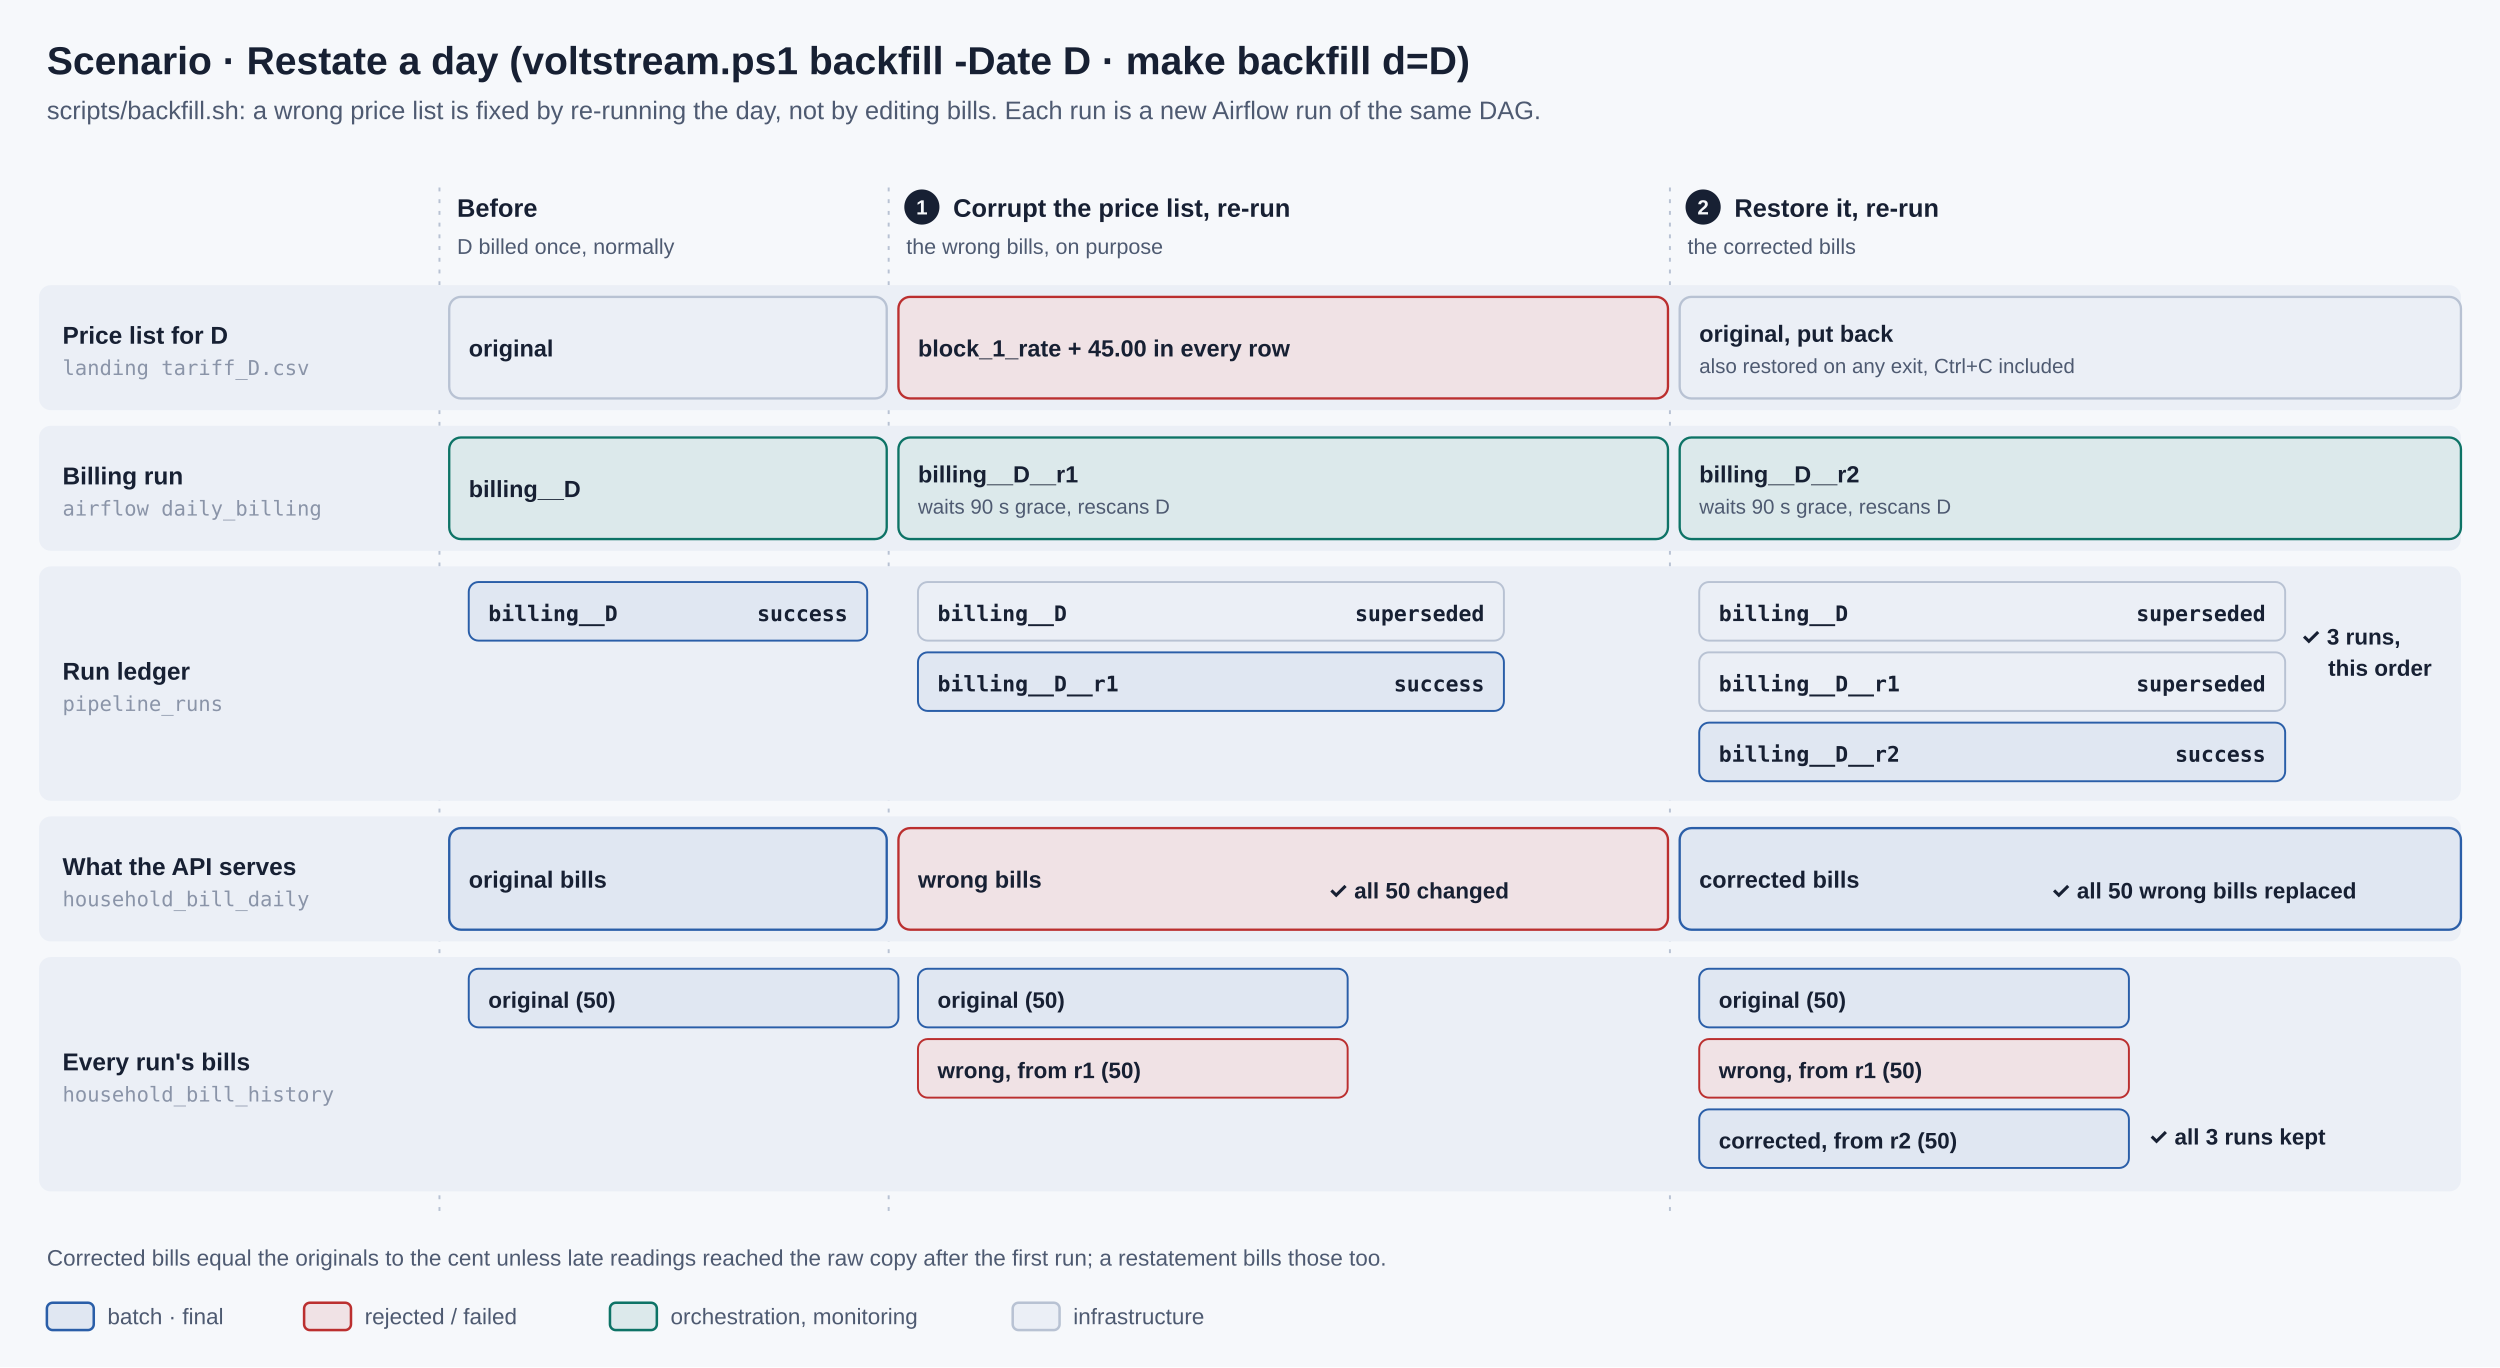
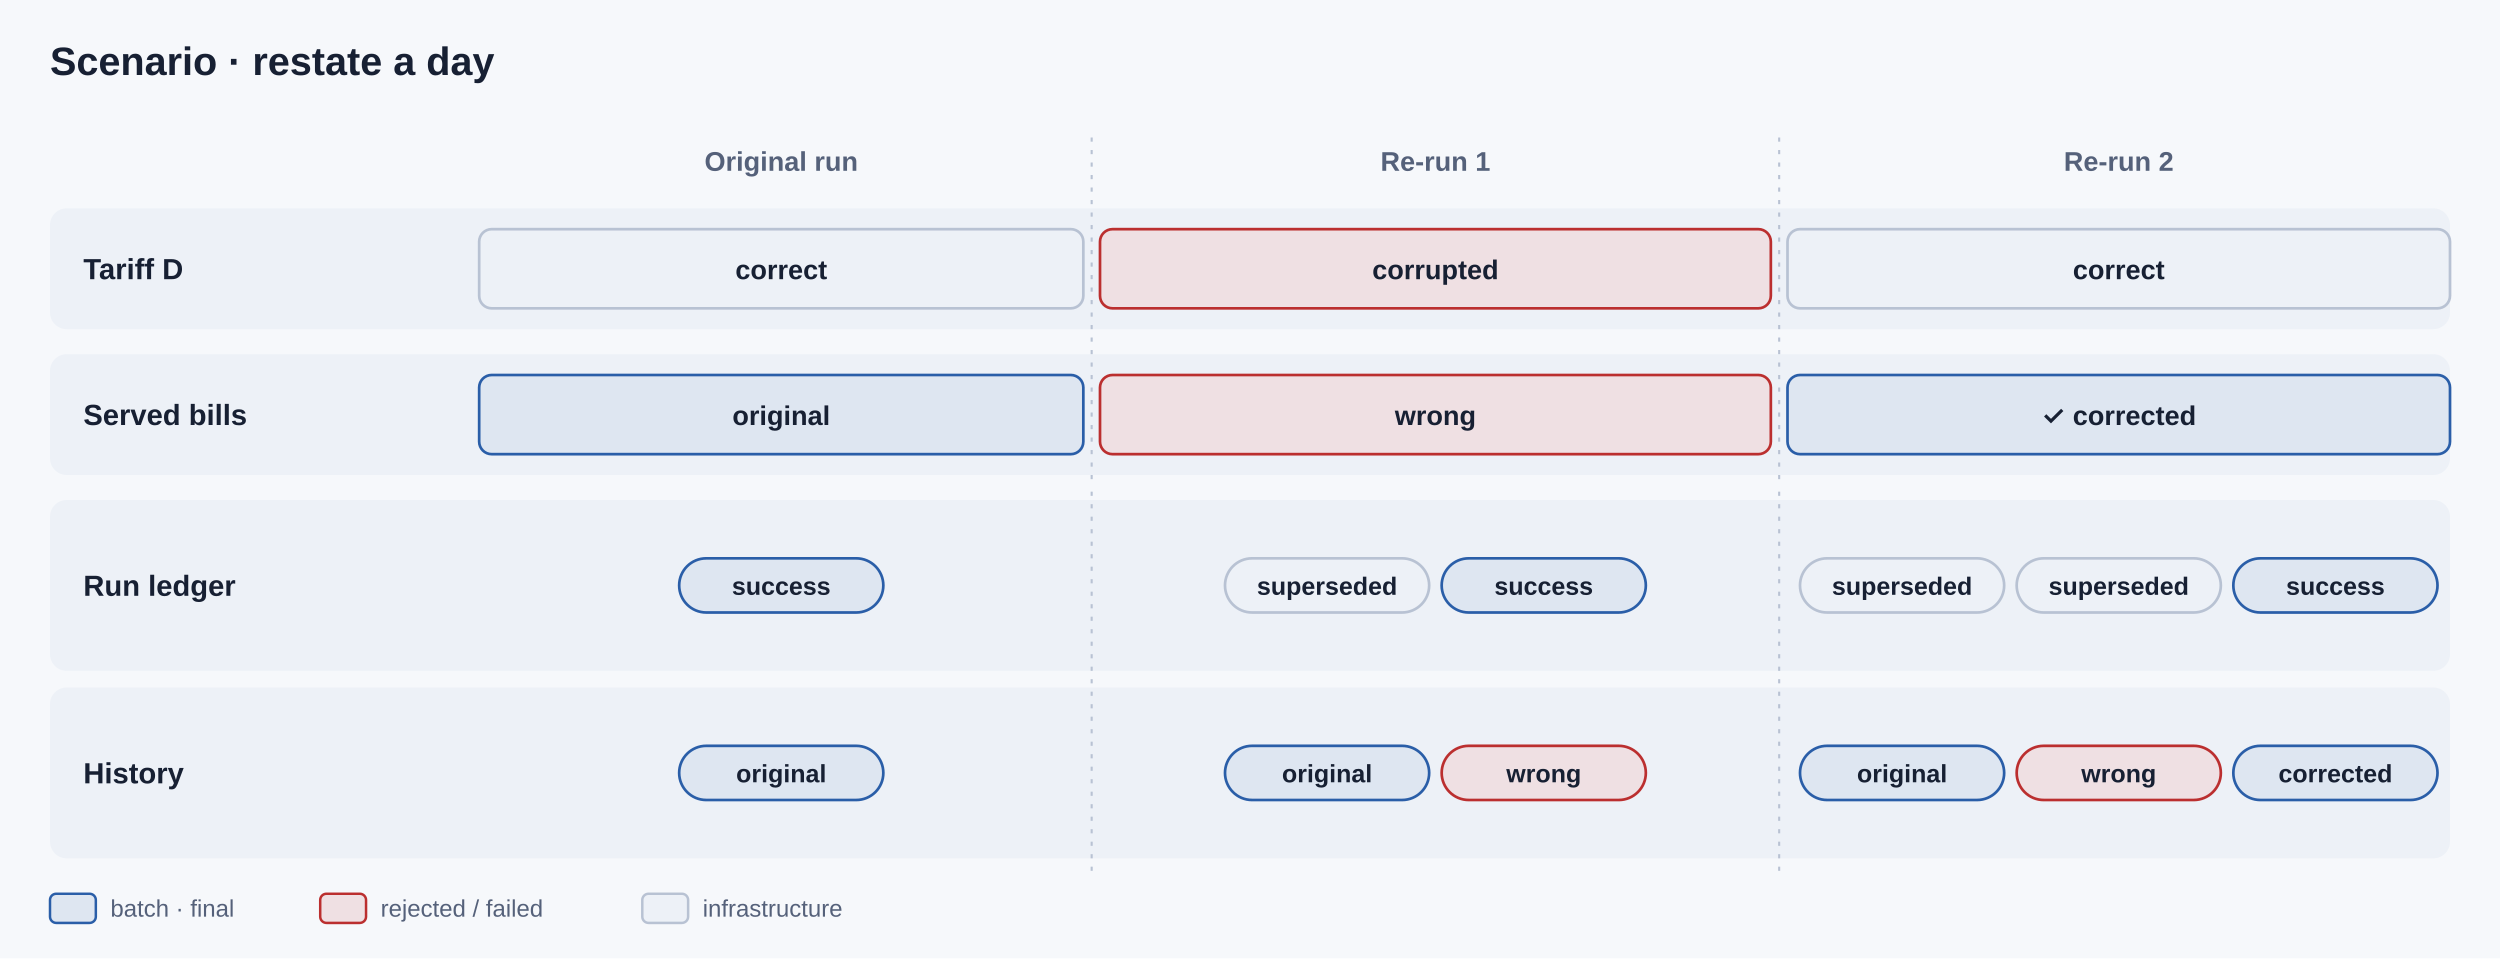
- <svg xmlns="http://www.w3.org/2000/svg" width="1280" height="700" viewBox="0 0 1280 700" role="img" aria-labelledby="title desc">
+ <svg xmlns="http://www.w3.org/2000/svg" width="1200" height="460" viewBox="0 0 1200 460" role="img" aria-labelledby="title desc">
  <defs />
-   <rect width="1280" height="700" fill="#f6f8fb" />
-   <text x="24.0" y="38.0" font-family="'Segoe UI', -apple-system, BlinkMacSystemFont, 'Helvetica Neue', Arial, sans-serif" font-size="20" font-weight="650" fill="#172033" text-anchor="start">Scenario · Restate a day   (voltstream.ps1 backfill -Date D · make backfill d=D)</text>
-   <text x="24.0" y="61.0" font-family="'Segoe UI', -apple-system, BlinkMacSystemFont, 'Helvetica Neue', Arial, sans-serif" font-size="13" font-weight="400" fill="#4e5a71" text-anchor="start">scripts/backfill.sh: a wrong price list is fixed by re-running the day, not by editing bills. Each run is a new Airflow run of the same DAG.</text>
-   <text x="234.0" y="111.0" font-family="'Segoe UI', -apple-system, BlinkMacSystemFont, 'Helvetica Neue', Arial, sans-serif" font-size="13" font-weight="700" fill="#172033" text-anchor="start">Before</text>
-   <text x="234.0" y="130.0" font-family="'Segoe UI', -apple-system, BlinkMacSystemFont, 'Helvetica Neue', Arial, sans-serif" font-size="11" font-weight="400" fill="#4e5a71" text-anchor="start">D billed once, normally</text>
-   <line x1="225" y1="96" x2="225" y2="620" stroke="#b8c2d3" stroke-width="1" stroke-dasharray="2 4" />
-   <circle cx="472.0" cy="106.0" r="9" fill="#172033" />
-   <text x="472.0" y="109.8" font-family="'Segoe UI', -apple-system, BlinkMacSystemFont, 'Helvetica Neue', Arial, sans-serif" font-size="10.5" font-weight="700" fill="#f6f8fb" text-anchor="middle">1</text>
-   <text x="488.0" y="111.0" font-family="'Segoe UI', -apple-system, BlinkMacSystemFont, 'Helvetica Neue', Arial, sans-serif" font-size="13" font-weight="700" fill="#172033" text-anchor="start">Corrupt the price list, re-run</text>
-   <text x="464.0" y="130.0" font-family="'Segoe UI', -apple-system, BlinkMacSystemFont, 'Helvetica Neue', Arial, sans-serif" font-size="11" font-weight="400" fill="#4e5a71" text-anchor="start">the wrong bills, on purpose</text>
-   <line x1="455" y1="96" x2="455" y2="620" stroke="#b8c2d3" stroke-width="1" stroke-dasharray="2 4" />
-   <circle cx="872.0" cy="106.0" r="9" fill="#172033" />
-   <text x="872.0" y="109.8" font-family="'Segoe UI', -apple-system, BlinkMacSystemFont, 'Helvetica Neue', Arial, sans-serif" font-size="10.5" font-weight="700" fill="#f6f8fb" text-anchor="middle">2</text>
-   <text x="888.0" y="111.0" font-family="'Segoe UI', -apple-system, BlinkMacSystemFont, 'Helvetica Neue', Arial, sans-serif" font-size="13" font-weight="700" fill="#172033" text-anchor="start">Restore it, re-run</text>
-   <text x="864.0" y="130.0" font-family="'Segoe UI', -apple-system, BlinkMacSystemFont, 'Helvetica Neue', Arial, sans-serif" font-size="11" font-weight="400" fill="#4e5a71" text-anchor="start">the corrected bills</text>
-   <line x1="855" y1="96" x2="855" y2="620" stroke="#b8c2d3" stroke-width="1" stroke-dasharray="2 4" />
-   <rect x="20.0" y="146.0" width="1240.0" height="64.0" rx="6" fill="#ebeff6" />
-   <text x="32.0" y="176.0" font-family="'Segoe UI', -apple-system, BlinkMacSystemFont, 'Helvetica Neue', Arial, sans-serif" font-size="12.5" font-weight="650" fill="#172033" text-anchor="start">Price list for D</text>
-   <text x="32.0" y="192.0" font-family="ui-monospace, 'SFMono-Regular', 'Cascadia Mono', Consolas, Menlo, monospace" font-size="10.5" font-weight="400" fill="#8a94a8" text-anchor="start">landing tariff_D.csv</text>
-   <rect x="20.0" y="218.0" width="1240.0" height="64.0" rx="6" fill="#ebeff6" />
-   <text x="32.0" y="248.0" font-family="'Segoe UI', -apple-system, BlinkMacSystemFont, 'Helvetica Neue', Arial, sans-serif" font-size="12.5" font-weight="650" fill="#172033" text-anchor="start">Billing run</text>
-   <text x="32.0" y="264.0" font-family="ui-monospace, 'SFMono-Regular', 'Cascadia Mono', Consolas, Menlo, monospace" font-size="10.5" font-weight="400" fill="#8a94a8" text-anchor="start">airflow daily_billing</text>
-   <rect x="20.0" y="290.0" width="1240.0" height="120.0" rx="6" fill="#ebeff6" />
-   <text x="32.0" y="348.0" font-family="'Segoe UI', -apple-system, BlinkMacSystemFont, 'Helvetica Neue', Arial, sans-serif" font-size="12.5" font-weight="650" fill="#172033" text-anchor="start">Run ledger</text>
-   <text x="32.0" y="364.0" font-family="ui-monospace, 'SFMono-Regular', 'Cascadia Mono', Consolas, Menlo, monospace" font-size="10.5" font-weight="400" fill="#8a94a8" text-anchor="start">pipeline_runs</text>
-   <rect x="20.0" y="418.0" width="1240.0" height="64.0" rx="6" fill="#ebeff6" />
-   <text x="32.0" y="448.0" font-family="'Segoe UI', -apple-system, BlinkMacSystemFont, 'Helvetica Neue', Arial, sans-serif" font-size="12.5" font-weight="650" fill="#172033" text-anchor="start">What the API serves</text>
-   <text x="32.0" y="464.0" font-family="ui-monospace, 'SFMono-Regular', 'Cascadia Mono', Consolas, Menlo, monospace" font-size="10.5" font-weight="400" fill="#8a94a8" text-anchor="start">household_bill_daily</text>
-   <rect x="20.0" y="490.0" width="1240.0" height="120.0" rx="6" fill="#ebeff6" />
-   <text x="32.0" y="548.0" font-family="'Segoe UI', -apple-system, BlinkMacSystemFont, 'Helvetica Neue', Arial, sans-serif" font-size="12.5" font-weight="650" fill="#172033" text-anchor="start">Every run's bills</text>
-   <text x="32.0" y="564.0" font-family="ui-monospace, 'SFMono-Regular', 'Cascadia Mono', Consolas, Menlo, monospace" font-size="10.5" font-weight="400" fill="#8a94a8" text-anchor="start">household_bill_history</text>
-   <rect x="230.0" y="152.0" width="224.0" height="52.0" rx="6" fill="#ebeff6" stroke="#b8c2d3" stroke-width="1.2" />
-   <text x="240.0" y="182.5" font-family="'Segoe UI', -apple-system, BlinkMacSystemFont, 'Helvetica Neue', Arial, sans-serif" font-size="12" font-weight="600" fill="#172033" text-anchor="start">original</text>
-   <rect x="460.0" y="152.0" width="394.0" height="52.0" rx="6" fill="#f0e2e5" stroke="#bb2f2f" stroke-width="1.2" />
-   <text x="470.0" y="182.5" font-family="'Segoe UI', -apple-system, BlinkMacSystemFont, 'Helvetica Neue', Arial, sans-serif" font-size="12" font-weight="600" fill="#172033" text-anchor="start">block_1_rate + 45.00 in every row</text>
-   <rect x="860.0" y="152.0" width="400.0" height="52.0" rx="6" fill="#ebeff6" stroke="#b8c2d3" stroke-width="1.2" />
-   <text x="870.0" y="175.0" font-family="'Segoe UI', -apple-system, BlinkMacSystemFont, 'Helvetica Neue', Arial, sans-serif" font-size="12" font-weight="600" fill="#172033" text-anchor="start">original, put back</text>
-   <text x="870.0" y="191.0" font-family="'Segoe UI', -apple-system, BlinkMacSystemFont, 'Helvetica Neue', Arial, sans-serif" font-size="10.5" font-weight="400" fill="#4e5a71" text-anchor="start">also restored on any exit, Ctrl+C included</text>
-   <rect x="230.0" y="224.0" width="224.0" height="52.0" rx="6" fill="#dce9eb" stroke="#0d7366" stroke-width="1.2" />
-   <text x="240.0" y="254.5" font-family="'Segoe UI', -apple-system, BlinkMacSystemFont, 'Helvetica Neue', Arial, sans-serif" font-size="12" font-weight="600" fill="#172033" text-anchor="start">billing__D</text>
-   <rect x="460.0" y="224.0" width="394.0" height="52.0" rx="6" fill="#dce9eb" stroke="#0d7366" stroke-width="1.2" />
-   <text x="470.0" y="247.0" font-family="'Segoe UI', -apple-system, BlinkMacSystemFont, 'Helvetica Neue', Arial, sans-serif" font-size="12" font-weight="600" fill="#172033" text-anchor="start">billing__D__r1</text>
-   <text x="470.0" y="263.0" font-family="'Segoe UI', -apple-system, BlinkMacSystemFont, 'Helvetica Neue', Arial, sans-serif" font-size="10.5" font-weight="400" fill="#4e5a71" text-anchor="start">waits 90 s grace, rescans D</text>
-   <rect x="860.0" y="224.0" width="400.0" height="52.0" rx="6" fill="#dce9eb" stroke="#0d7366" stroke-width="1.2" />
-   <text x="870.0" y="247.0" font-family="'Segoe UI', -apple-system, BlinkMacSystemFont, 'Helvetica Neue', Arial, sans-serif" font-size="12" font-weight="600" fill="#172033" text-anchor="start">billing__D__r2</text>
-   <text x="870.0" y="263.0" font-family="'Segoe UI', -apple-system, BlinkMacSystemFont, 'Helvetica Neue', Arial, sans-serif" font-size="10.5" font-weight="400" fill="#4e5a71" text-anchor="start">waits 90 s grace, rescans D</text>
-   <rect x="240.0" y="298.0" width="204.0" height="30.0" rx="5" fill="#e0e7f2" stroke="#2a5ea8" stroke-width="1" />
-   <text x="250.0" y="318.0" font-family="ui-monospace, 'SFMono-Regular', 'Cascadia Mono', Consolas, Menlo, monospace" font-size="11" font-weight="600" fill="#172033" text-anchor="start">billing__D</text>
-   <text x="434.0" y="318.0" font-family="ui-monospace, 'SFMono-Regular', 'Cascadia Mono', Consolas, Menlo, monospace" font-size="11" font-weight="700" fill="#172033" text-anchor="end">success</text>
-   <rect x="470.0" y="298.0" width="300.0" height="30.0" rx="5" fill="#ebeff6" stroke="#b8c2d3" stroke-width="1" />
-   <text x="480.0" y="318.0" font-family="ui-monospace, 'SFMono-Regular', 'Cascadia Mono', Consolas, Menlo, monospace" font-size="11" font-weight="600" fill="#172033" text-anchor="start">billing__D</text>
-   <text x="760.0" y="318.0" font-family="ui-monospace, 'SFMono-Regular', 'Cascadia Mono', Consolas, Menlo, monospace" font-size="11" font-weight="700" fill="#172033" text-anchor="end">superseded</text>
-   <rect x="470.0" y="334.0" width="300.0" height="30.0" rx="5" fill="#e0e7f2" stroke="#2a5ea8" stroke-width="1" />
-   <text x="480.0" y="354.0" font-family="ui-monospace, 'SFMono-Regular', 'Cascadia Mono', Consolas, Menlo, monospace" font-size="11" font-weight="600" fill="#172033" text-anchor="start">billing__D__r1</text>
-   <text x="760.0" y="354.0" font-family="ui-monospace, 'SFMono-Regular', 'Cascadia Mono', Consolas, Menlo, monospace" font-size="11" font-weight="700" fill="#172033" text-anchor="end">success</text>
-   <rect x="870.0" y="298.0" width="300.0" height="30.0" rx="5" fill="#ebeff6" stroke="#b8c2d3" stroke-width="1" />
-   <text x="880.0" y="318.0" font-family="ui-monospace, 'SFMono-Regular', 'Cascadia Mono', Consolas, Menlo, monospace" font-size="11" font-weight="600" fill="#172033" text-anchor="start">billing__D</text>
-   <text x="1160.0" y="318.0" font-family="ui-monospace, 'SFMono-Regular', 'Cascadia Mono', Consolas, Menlo, monospace" font-size="11" font-weight="700" fill="#172033" text-anchor="end">superseded</text>
-   <rect x="870.0" y="334.0" width="300.0" height="30.0" rx="5" fill="#ebeff6" stroke="#b8c2d3" stroke-width="1" />
-   <text x="880.0" y="354.0" font-family="ui-monospace, 'SFMono-Regular', 'Cascadia Mono', Consolas, Menlo, monospace" font-size="11" font-weight="600" fill="#172033" text-anchor="start">billing__D__r1</text>
-   <text x="1160.0" y="354.0" font-family="ui-monospace, 'SFMono-Regular', 'Cascadia Mono', Consolas, Menlo, monospace" font-size="11" font-weight="700" fill="#172033" text-anchor="end">superseded</text>
-   <rect x="870.0" y="370.0" width="300.0" height="30.0" rx="5" fill="#e0e7f2" stroke="#2a5ea8" stroke-width="1" />
-   <text x="880.0" y="390.0" font-family="ui-monospace, 'SFMono-Regular', 'Cascadia Mono', Consolas, Menlo, monospace" font-size="11" font-weight="600" fill="#172033" text-anchor="start">billing__D__r2</text>
-   <text x="1160.0" y="390.0" font-family="ui-monospace, 'SFMono-Regular', 'Cascadia Mono', Consolas, Menlo, monospace" font-size="11" font-weight="700" fill="#172033" text-anchor="end">success</text>
-   <text x="1178.0" y="330.0" font-family="'Segoe UI', -apple-system, BlinkMacSystemFont, 'Helvetica Neue', Arial, sans-serif" font-size="11.5" font-weight="700" fill="#172033" text-anchor="start">✓ 3 runs,</text>
-   <text x="1192.0" y="346.0" font-family="'Segoe UI', -apple-system, BlinkMacSystemFont, 'Helvetica Neue', Arial, sans-serif" font-size="11.5" font-weight="700" fill="#172033" text-anchor="start">this order</text>
-   <rect x="230.0" y="424.0" width="224.0" height="52.0" rx="6" fill="#e0e7f2" stroke="#2a5ea8" stroke-width="1.2" />
-   <text x="240.0" y="454.5" font-family="'Segoe UI', -apple-system, BlinkMacSystemFont, 'Helvetica Neue', Arial, sans-serif" font-size="12" font-weight="600" fill="#172033" text-anchor="start">original bills</text>
-   <rect x="460.0" y="424.0" width="394.0" height="52.0" rx="6" fill="#f0e2e5" stroke="#bb2f2f" stroke-width="1.2" />
-   <text x="470.0" y="454.5" font-family="'Segoe UI', -apple-system, BlinkMacSystemFont, 'Helvetica Neue', Arial, sans-serif" font-size="12" font-weight="600" fill="#172033" text-anchor="start">wrong bills</text>
-   <text x="680.0" y="460.0" font-family="'Segoe UI', -apple-system, BlinkMacSystemFont, 'Helvetica Neue', Arial, sans-serif" font-size="11.5" font-weight="700" fill="#172033" text-anchor="start">✓ all 50 changed</text>
-   <rect x="860.0" y="424.0" width="400.0" height="52.0" rx="6" fill="#e0e7f2" stroke="#2a5ea8" stroke-width="1.2" />
-   <text x="870.0" y="454.5" font-family="'Segoe UI', -apple-system, BlinkMacSystemFont, 'Helvetica Neue', Arial, sans-serif" font-size="12" font-weight="600" fill="#172033" text-anchor="start">corrected bills</text>
-   <text x="1050.0" y="460.0" font-family="'Segoe UI', -apple-system, BlinkMacSystemFont, 'Helvetica Neue', Arial, sans-serif" font-size="11.5" font-weight="700" fill="#172033" text-anchor="start">✓ all 50 wrong bills replaced</text>
-   <rect x="240.0" y="496.0" width="220.0" height="30.0" rx="5" fill="#e0e7f2" stroke="#2a5ea8" stroke-width="1" />
-   <text x="250.0" y="516.0" font-family="'Segoe UI', -apple-system, BlinkMacSystemFont, 'Helvetica Neue', Arial, sans-serif" font-size="11.5" font-weight="600" fill="#172033" text-anchor="start">original (50)</text>
-   <rect x="470.0" y="496.0" width="220.0" height="30.0" rx="5" fill="#e0e7f2" stroke="#2a5ea8" stroke-width="1" />
-   <text x="480.0" y="516.0" font-family="'Segoe UI', -apple-system, BlinkMacSystemFont, 'Helvetica Neue', Arial, sans-serif" font-size="11.5" font-weight="600" fill="#172033" text-anchor="start">original (50)</text>
-   <rect x="470.0" y="532.0" width="220.0" height="30.0" rx="5" fill="#f0e2e5" stroke="#bb2f2f" stroke-width="1" />
-   <text x="480.0" y="552.0" font-family="'Segoe UI', -apple-system, BlinkMacSystemFont, 'Helvetica Neue', Arial, sans-serif" font-size="11.5" font-weight="600" fill="#172033" text-anchor="start">wrong, from r1 (50)</text>
-   <rect x="870.0" y="496.0" width="220.0" height="30.0" rx="5" fill="#e0e7f2" stroke="#2a5ea8" stroke-width="1" />
-   <text x="880.0" y="516.0" font-family="'Segoe UI', -apple-system, BlinkMacSystemFont, 'Helvetica Neue', Arial, sans-serif" font-size="11.5" font-weight="600" fill="#172033" text-anchor="start">original (50)</text>
-   <rect x="870.0" y="532.0" width="220.0" height="30.0" rx="5" fill="#f0e2e5" stroke="#bb2f2f" stroke-width="1" />
-   <text x="880.0" y="552.0" font-family="'Segoe UI', -apple-system, BlinkMacSystemFont, 'Helvetica Neue', Arial, sans-serif" font-size="11.5" font-weight="600" fill="#172033" text-anchor="start">wrong, from r1 (50)</text>
-   <rect x="870.0" y="568.0" width="220.0" height="30.0" rx="5" fill="#e0e7f2" stroke="#2a5ea8" stroke-width="1" />
-   <text x="880.0" y="588.0" font-family="'Segoe UI', -apple-system, BlinkMacSystemFont, 'Helvetica Neue', Arial, sans-serif" font-size="11.5" font-weight="600" fill="#172033" text-anchor="start">corrected, from r2 (50)</text>
-   <text x="1100.0" y="586.0" font-family="'Segoe UI', -apple-system, BlinkMacSystemFont, 'Helvetica Neue', Arial, sans-serif" font-size="11.5" font-weight="700" fill="#172033" text-anchor="start">✓ all 3 runs kept</text>
-   <text x="24.0" y="648.0" font-family="'Segoe UI', -apple-system, BlinkMacSystemFont, 'Helvetica Neue', Arial, sans-serif" font-size="11.5" font-weight="400" fill="#4e5a71" text-anchor="start">Corrected bills equal the originals to the cent unless late readings reached the raw copy after the first run; a restatement bills those too.</text>
-   <rect x="24.0" y="667.0" width="24.0" height="14.0" rx="3" fill="#e0e7f2" stroke="#2a5ea8" stroke-width="1.3" />
-   <text x="55.0" y="678.0" font-family="'Segoe UI', -apple-system, BlinkMacSystemFont, 'Helvetica Neue', Arial, sans-serif" font-size="11.5" font-weight="400" fill="#4e5a71" text-anchor="start">batch · final</text>
-   <rect x="155.7" y="667.0" width="24.0" height="14.0" rx="3" fill="#f0e2e5" stroke="#bb2f2f" stroke-width="1.3" />
-   <text x="186.7" y="678.0" font-family="'Segoe UI', -apple-system, BlinkMacSystemFont, 'Helvetica Neue', Arial, sans-serif" font-size="11.5" font-weight="400" fill="#4e5a71" text-anchor="start">rejected / failed</text>
-   <rect x="312.3" y="667.0" width="24.0" height="14.0" rx="3" fill="#dce9eb" stroke="#0d7366" stroke-width="1.3" />
-   <text x="343.3" y="678.0" font-family="'Segoe UI', -apple-system, BlinkMacSystemFont, 'Helvetica Neue', Arial, sans-serif" font-size="11.5" font-weight="400" fill="#4e5a71" text-anchor="start">orchestration, monitoring</text>
-   <rect x="518.5" y="667.0" width="24.0" height="14.0" rx="3" fill="#ebeff6" stroke="#b8c2d3" stroke-width="1.3" />
-   <text x="549.5" y="678.0" font-family="'Segoe UI', -apple-system, BlinkMacSystemFont, 'Helvetica Neue', Arial, sans-serif" font-size="11.5" font-weight="400" fill="#4e5a71" text-anchor="start">infrastructure</text>
+   <rect width="1200" height="460" fill="#f6f8fb" />
+   <text x="24.0" y="36.0" font-family="'Segoe UI', -apple-system, BlinkMacSystemFont, 'Helvetica Neue', Arial, sans-serif" font-size="19" font-weight="650" fill="#172033" text-anchor="start">Scenario · restate a day</text>
+   <text x="375.0" y="82.0" font-family="'Segoe UI', -apple-system, BlinkMacSystemFont, 'Helvetica Neue', Arial, sans-serif" font-size="13" font-weight="700" fill="#55617a" text-anchor="middle">Original run</text>
+   <text x="689.0" y="82.0" font-family="'Segoe UI', -apple-system, BlinkMacSystemFont, 'Helvetica Neue', Arial, sans-serif" font-size="13" font-weight="700" fill="#55617a" text-anchor="middle">Re-run 1</text>
+   <text x="1017.0" y="82.0" font-family="'Segoe UI', -apple-system, BlinkMacSystemFont, 'Helvetica Neue', Arial, sans-serif" font-size="13" font-weight="700" fill="#55617a" text-anchor="middle">Re-run 2</text>
+   <rect x="24.0" y="100.0" width="1152.0" height="58.0" rx="8" fill="#edf1f7" />
+   <text x="40.0" y="134.0" font-family="'Segoe UI', -apple-system, BlinkMacSystemFont, 'Helvetica Neue', Arial, sans-serif" font-size="14" font-weight="650" fill="#172033" text-anchor="start">Tariff D</text>
+   <rect x="24.0" y="170.0" width="1152.0" height="58.0" rx="8" fill="#edf1f7" />
+   <text x="40.0" y="204.0" font-family="'Segoe UI', -apple-system, BlinkMacSystemFont, 'Helvetica Neue', Arial, sans-serif" font-size="14" font-weight="650" fill="#172033" text-anchor="start">Served bills</text>
+   <line x1="524" y1="66" x2="524" y2="234" stroke="#b8c2d3" stroke-dasharray="2 4" />
+   <line x1="854" y1="66" x2="854" y2="234" stroke="#b8c2d3" stroke-dasharray="2 4" />
+   <rect x="24.0" y="240.0" width="1152.0" height="82.0" rx="8" fill="#edf1f7" />
+   <text x="40.0" y="286.0" font-family="'Segoe UI', -apple-system, BlinkMacSystemFont, 'Helvetica Neue', Arial, sans-serif" font-size="14" font-weight="650" fill="#172033" text-anchor="start">Run ledger</text>
+   <rect x="24.0" y="330.0" width="1152.0" height="82.0" rx="8" fill="#edf1f7" />
+   <text x="40.0" y="376.0" font-family="'Segoe UI', -apple-system, BlinkMacSystemFont, 'Helvetica Neue', Arial, sans-serif" font-size="14" font-weight="650" fill="#172033" text-anchor="start">History</text>
+   <line x1="524" y1="236" x2="524" y2="418" stroke="#b8c2d3" stroke-dasharray="2 4" />
+   <line x1="854" y1="236" x2="854" y2="418" stroke="#b8c2d3" stroke-dasharray="2 4" />
+   <rect x="230.0" y="110.0" width="290.0" height="38.0" rx="6" fill="#edf1f7" stroke="#b8c2d3" stroke-width="1.3" />
+   <text x="375.0" y="134.0" font-family="'Segoe UI', -apple-system, BlinkMacSystemFont, 'Helvetica Neue', Arial, sans-serif" font-size="13" font-weight="600" fill="#172033" text-anchor="middle">correct</text>
+   <rect x="528.0" y="110.0" width="322.0" height="38.0" rx="6" fill="#efe0e3" stroke="#bb2f2f" stroke-width="1.3" />
+   <text x="689.0" y="134.0" font-family="'Segoe UI', -apple-system, BlinkMacSystemFont, 'Helvetica Neue', Arial, sans-serif" font-size="13" font-weight="600" fill="#172033" text-anchor="middle">corrupted</text>
+   <rect x="858.0" y="110.0" width="318.0" height="38.0" rx="6" fill="#edf1f7" stroke="#b8c2d3" stroke-width="1.3" />
+   <text x="1017.0" y="134.0" font-family="'Segoe UI', -apple-system, BlinkMacSystemFont, 'Helvetica Neue', Arial, sans-serif" font-size="13" font-weight="600" fill="#172033" text-anchor="middle">correct</text>
+   <rect x="230.0" y="180.0" width="290.0" height="38.0" rx="6" fill="#dee6f1" stroke="#2a5ea8" stroke-width="1.3" />
+   <text x="375.0" y="204.0" font-family="'Segoe UI', -apple-system, BlinkMacSystemFont, 'Helvetica Neue', Arial, sans-serif" font-size="13" font-weight="600" fill="#172033" text-anchor="middle">original</text>
+   <rect x="528.0" y="180.0" width="322.0" height="38.0" rx="6" fill="#efe0e3" stroke="#bb2f2f" stroke-width="1.3" />
+   <text x="689.0" y="204.0" font-family="'Segoe UI', -apple-system, BlinkMacSystemFont, 'Helvetica Neue', Arial, sans-serif" font-size="13" font-weight="600" fill="#172033" text-anchor="middle">wrong</text>
+   <rect x="858.0" y="180.0" width="318.0" height="38.0" rx="6" fill="#dee6f1" stroke="#2a5ea8" stroke-width="1.3" />
+   <text x="1017.0" y="204.0" font-family="'Segoe UI', -apple-system, BlinkMacSystemFont, 'Helvetica Neue', Arial, sans-serif" font-size="13" font-weight="600" fill="#172033" text-anchor="middle">✓ corrected</text>
+   <rect x="326.0" y="268.0" width="98.0" height="26.0" rx="13" fill="#dee6f1" stroke="#2a5ea8" stroke-width="1.3" />
+   <text x="375.0" y="285.5" font-family="'Segoe UI', -apple-system, BlinkMacSystemFont, 'Helvetica Neue', Arial, sans-serif" font-size="12" font-weight="600" fill="#172033" text-anchor="middle">success</text>
+   <rect x="588.0" y="268.0" width="98.0" height="26.0" rx="13" fill="#edf1f7" stroke="#b8c2d3" stroke-width="1.3" />
+   <text x="637.0" y="285.5" font-family="'Segoe UI', -apple-system, BlinkMacSystemFont, 'Helvetica Neue', Arial, sans-serif" font-size="12" font-weight="600" fill="#172033" text-anchor="middle">superseded</text>
+   <rect x="692.0" y="268.0" width="98.0" height="26.0" rx="13" fill="#dee6f1" stroke="#2a5ea8" stroke-width="1.3" />
+   <text x="741.0" y="285.5" font-family="'Segoe UI', -apple-system, BlinkMacSystemFont, 'Helvetica Neue', Arial, sans-serif" font-size="12" font-weight="600" fill="#172033" text-anchor="middle">success</text>
+   <rect x="864.0" y="268.0" width="98.0" height="26.0" rx="13" fill="#edf1f7" stroke="#b8c2d3" stroke-width="1.3" />
+   <text x="913.0" y="285.5" font-family="'Segoe UI', -apple-system, BlinkMacSystemFont, 'Helvetica Neue', Arial, sans-serif" font-size="12" font-weight="600" fill="#172033" text-anchor="middle">superseded</text>
+   <rect x="968.0" y="268.0" width="98.0" height="26.0" rx="13" fill="#edf1f7" stroke="#b8c2d3" stroke-width="1.3" />
+   <text x="1017.0" y="285.5" font-family="'Segoe UI', -apple-system, BlinkMacSystemFont, 'Helvetica Neue', Arial, sans-serif" font-size="12" font-weight="600" fill="#172033" text-anchor="middle">superseded</text>
+   <rect x="1072.0" y="268.0" width="98.0" height="26.0" rx="13" fill="#dee6f1" stroke="#2a5ea8" stroke-width="1.3" />
+   <text x="1121.0" y="285.5" font-family="'Segoe UI', -apple-system, BlinkMacSystemFont, 'Helvetica Neue', Arial, sans-serif" font-size="12" font-weight="600" fill="#172033" text-anchor="middle">success</text>
+   <rect x="326.0" y="358.0" width="98.0" height="26.0" rx="13" fill="#dee6f1" stroke="#2a5ea8" stroke-width="1.3" />
+   <text x="375.0" y="375.5" font-family="'Segoe UI', -apple-system, BlinkMacSystemFont, 'Helvetica Neue', Arial, sans-serif" font-size="12" font-weight="600" fill="#172033" text-anchor="middle">original</text>
+   <rect x="588.0" y="358.0" width="98.0" height="26.0" rx="13" fill="#dee6f1" stroke="#2a5ea8" stroke-width="1.3" />
+   <text x="637.0" y="375.5" font-family="'Segoe UI', -apple-system, BlinkMacSystemFont, 'Helvetica Neue', Arial, sans-serif" font-size="12" font-weight="600" fill="#172033" text-anchor="middle">original</text>
+   <rect x="692.0" y="358.0" width="98.0" height="26.0" rx="13" fill="#efe0e3" stroke="#bb2f2f" stroke-width="1.3" />
+   <text x="741.0" y="375.5" font-family="'Segoe UI', -apple-system, BlinkMacSystemFont, 'Helvetica Neue', Arial, sans-serif" font-size="12" font-weight="600" fill="#172033" text-anchor="middle">wrong</text>
+   <rect x="864.0" y="358.0" width="98.0" height="26.0" rx="13" fill="#dee6f1" stroke="#2a5ea8" stroke-width="1.3" />
+   <text x="913.0" y="375.5" font-family="'Segoe UI', -apple-system, BlinkMacSystemFont, 'Helvetica Neue', Arial, sans-serif" font-size="12" font-weight="600" fill="#172033" text-anchor="middle">original</text>
+   <rect x="968.0" y="358.0" width="98.0" height="26.0" rx="13" fill="#efe0e3" stroke="#bb2f2f" stroke-width="1.3" />
+   <text x="1017.0" y="375.5" font-family="'Segoe UI', -apple-system, BlinkMacSystemFont, 'Helvetica Neue', Arial, sans-serif" font-size="12" font-weight="600" fill="#172033" text-anchor="middle">wrong</text>
+   <rect x="1072.0" y="358.0" width="98.0" height="26.0" rx="13" fill="#dee6f1" stroke="#2a5ea8" stroke-width="1.3" />
+   <text x="1121.0" y="375.5" font-family="'Segoe UI', -apple-system, BlinkMacSystemFont, 'Helvetica Neue', Arial, sans-serif" font-size="12" font-weight="600" fill="#172033" text-anchor="middle">corrected</text>
+   <rect x="24.0" y="429.0" width="22.0" height="14.0" rx="3" fill="#dee6f1" stroke="#2a5ea8" stroke-width="1.2" />
+   <text x="53.0" y="440.0" font-family="'Segoe UI', -apple-system, BlinkMacSystemFont, 'Helvetica Neue', Arial, sans-serif" font-size="11.5" font-weight="400" fill="#55617a" text-anchor="start">batch · final</text>
+   <rect x="153.7" y="429.0" width="22.0" height="14.0" rx="3" fill="#efe0e3" stroke="#bb2f2f" stroke-width="1.2" />
+   <text x="182.7" y="440.0" font-family="'Segoe UI', -apple-system, BlinkMacSystemFont, 'Helvetica Neue', Arial, sans-serif" font-size="11.5" font-weight="400" fill="#55617a" text-anchor="start">rejected / failed</text>
+   <rect x="308.3" y="429.0" width="22.0" height="14.0" rx="3" fill="#edf1f7" stroke="#b8c2d3" stroke-width="1.2" />
+   <text x="337.3" y="440.0" font-family="'Segoe UI', -apple-system, BlinkMacSystemFont, 'Helvetica Neue', Arial, sans-serif" font-size="11.5" font-weight="400" fill="#55617a" text-anchor="start">infrastructure</text>
</svg>
